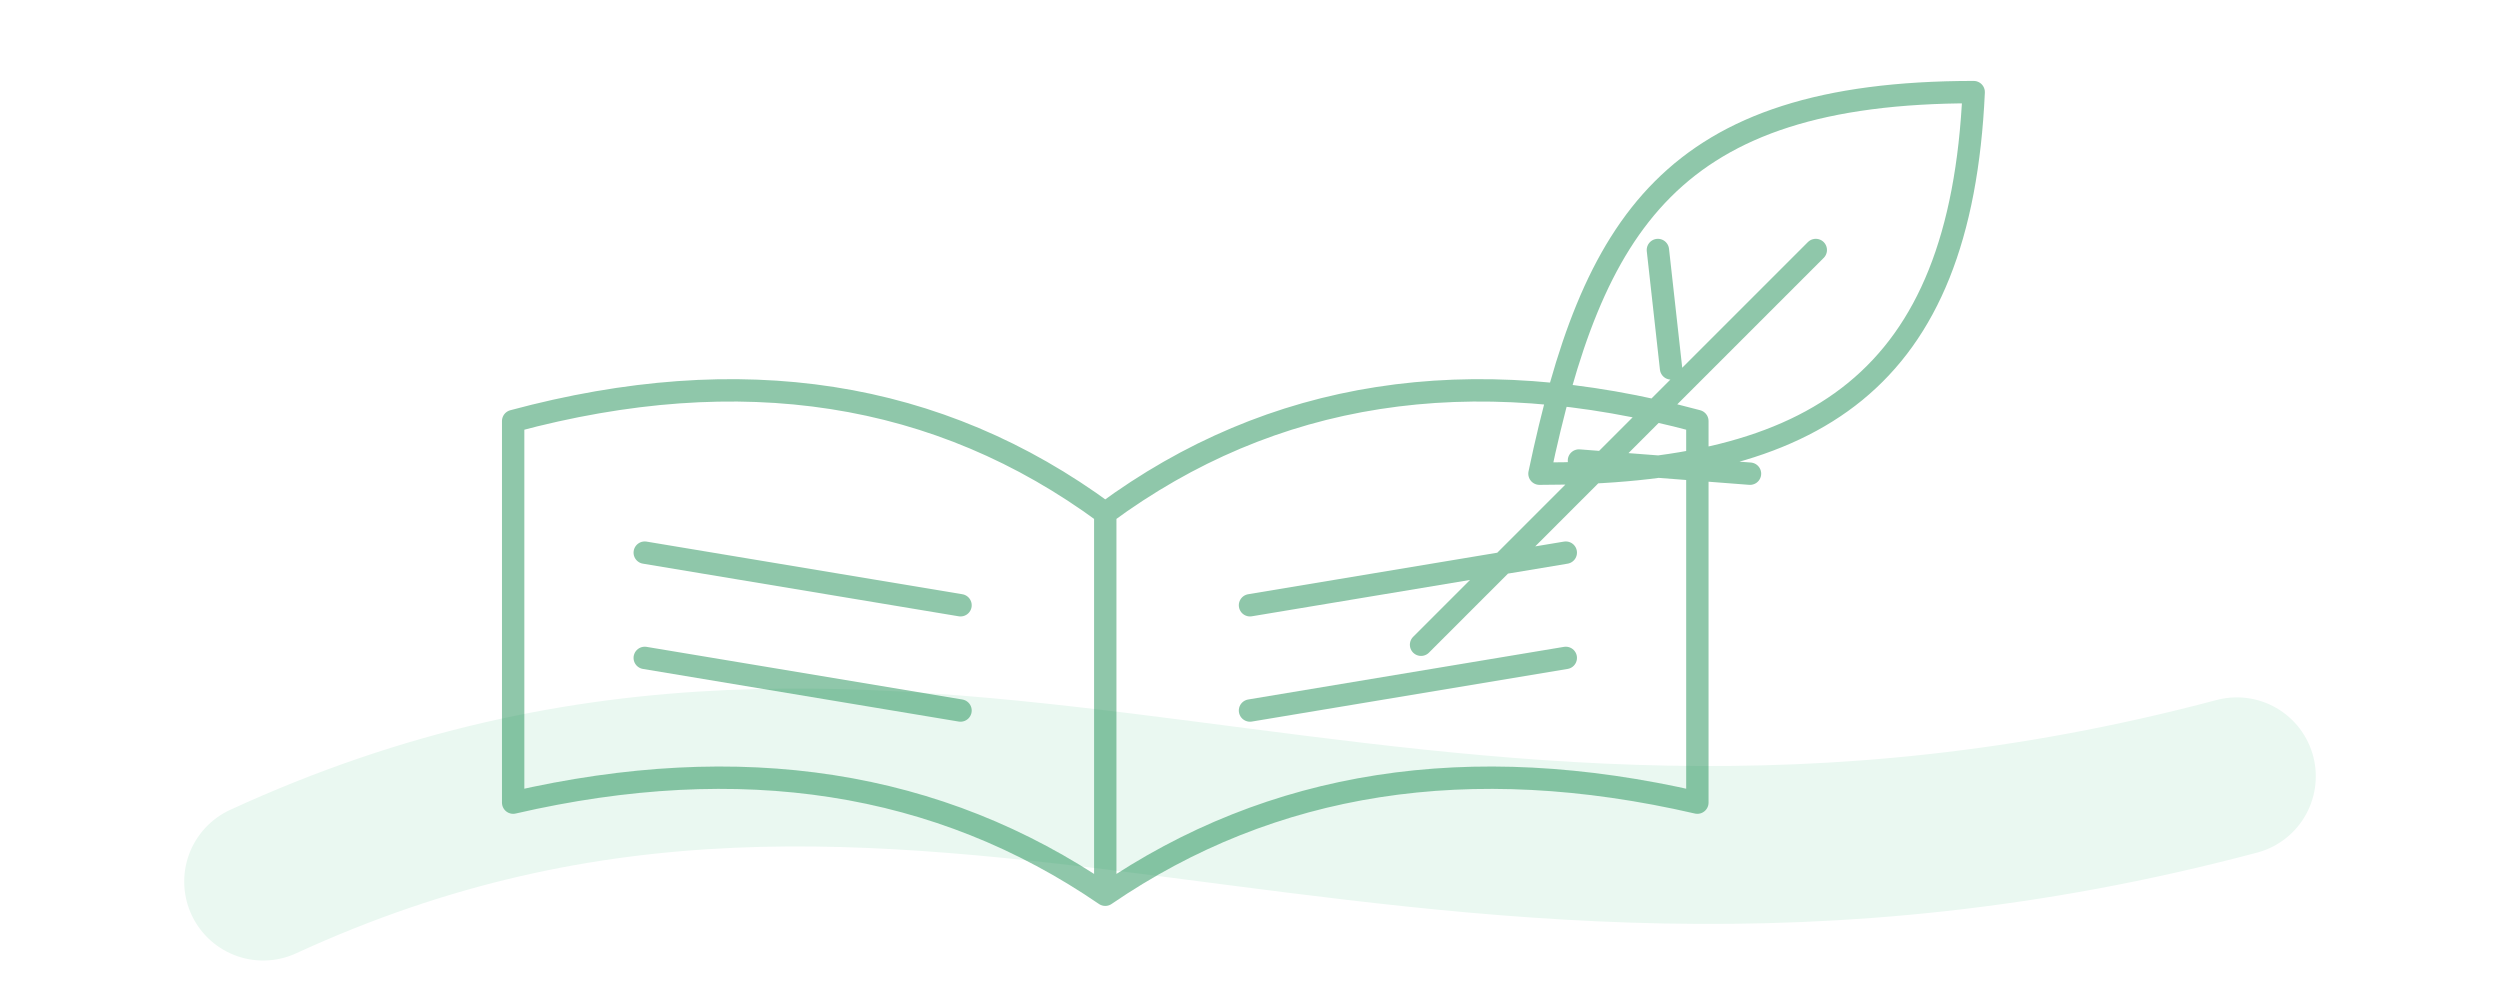
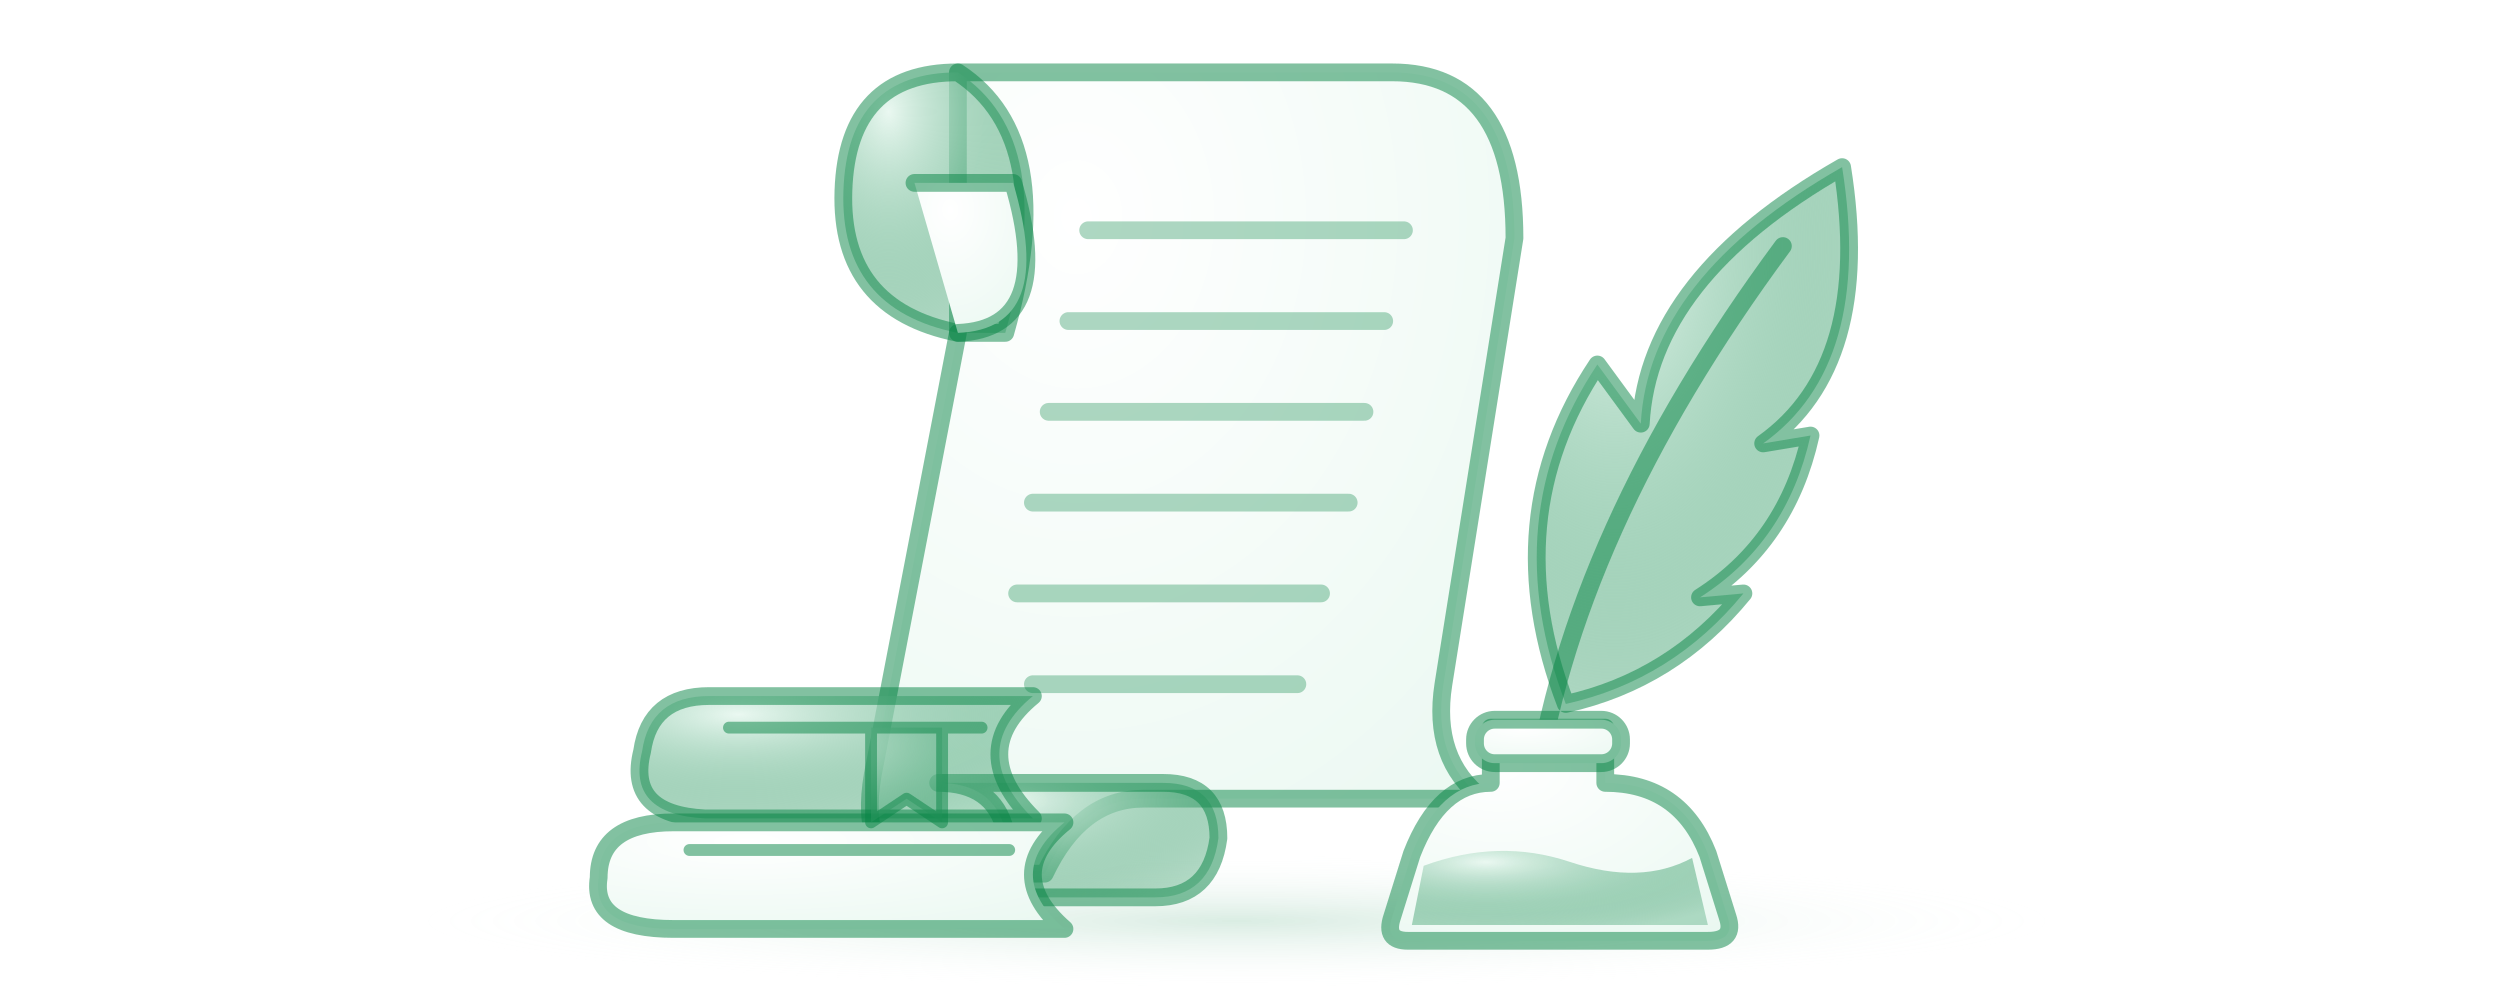
<svg xmlns="http://www.w3.org/2000/svg" viewBox="0 0 190 75" fill="none">
-   <path d="M20 67c50-23 86 9 150-8" stroke="#EAF8F1" stroke-width="12" stroke-linecap="round" />
-   <g stroke="#078444" stroke-opacity=".45" stroke-width="1.7" stroke-linecap="round" stroke-linejoin="round">
-     <path d="M39 32q26-7 45 7 19-14 45-7v29q-26-6-45 7-19-13-45-7V32Zm45 7v29m-35-26 24 4m-24 4 24 4m22-8 24-4m-24 12 24-4M117 36c4-19 10-29 33-29-1 22-12 29-33 29Zm-9 13 30-30m-18 16 13 1m-6-8-1-9" />
+   <defs>
+     <radialGradient id="paper" cx=".32" cy=".18" r="1">
+       <stop stop-color="#FFFFFF" />
+       <stop offset="1" stop-color="#EAF8F1" />
+     </radialGradient>
+     <radialGradient id="mint" cx=".25" cy=".15" r="1">
+       <stop stop-color="#EAF8F1" />
+       <stop offset="1" stop-color="#078444" stop-opacity=".28" />
+     </radialGradient>
+     <radialGradient id="shadow">
+       <stop stop-color="#078444" stop-opacity=".15" />
+       <stop offset="1" stop-color="#EAF8F1" stop-opacity="0" />
+     </radialGradient>
+   </defs>
+   <ellipse cx="94" cy="70" rx="63" ry="5" fill="url(#shadow)" />
+   <g transform="translate(41 1) scale(.3)" stroke="#078444" stroke-opacity=".5" stroke-width="4.5" stroke-linecap="round" stroke-linejoin="round">
+     <path d="M106 15H216Q247 15 247 57L229 170Q226 189 239 199H153Q137 199 128 218H94Q80 213 85 190L106 81Z" fill="url(#paper)" />
+     <path d="M106 15Q78 15 77 45T106 81H118Q132 32 106 15Z" fill="url(#mint)" />
+     <path d="M95 43H120Q131 80 106 81" fill="url(#paper)" />
+     <path d="M101 195H158Q172 195 172 209Q170 224 156 224H104Q123 222 118 207Q115 195 101 195Z" fill="url(#mint)" />
+     <path d="M139 55h80M134 78h80m-85 23h80m-84 23h80m-84 23h77m-73 23h67" opacity=".65" />
+     <path d="M43 173H125Q108 187 125 204H42Q22 203 26 187Q28 173 43 173Z" fill="url(#mint)" />
+     <path d="M34 205H133Q117 218 133 232H34Q13 232 15 219Q15 205 34 205Z" fill="url(#paper)" />
+     <path d="M48 181h64m-74 31h81M84 181v24l9-6 9 6v-24" fill="url(#mint)" stroke-width="3" />
+     <path d="M260 175Q242 128 268 89L279 104Q281 67 330 39Q338 89 310 109L322 107Q316 134 294 148L305 147Q287 169 260 175Z" fill="url(#mint)" />
+     <path d="M252 199Q261 132 315 59" />
+     <path d="M241 181H270V195Q289 195 296 213L301 229Q303 235 296 235H220Q214 235 216 229L221 213Q228 195 241 195Z" fill="url(#paper)" />
+     <path d="M224 216Q243 209 261 215T292 214L296 231H221Z" fill="url(#mint)" stroke="none" />
+     <rect x="237" y="179" width="37" height="11" rx="5" fill="url(#paper)" />
  </g>
</svg>
